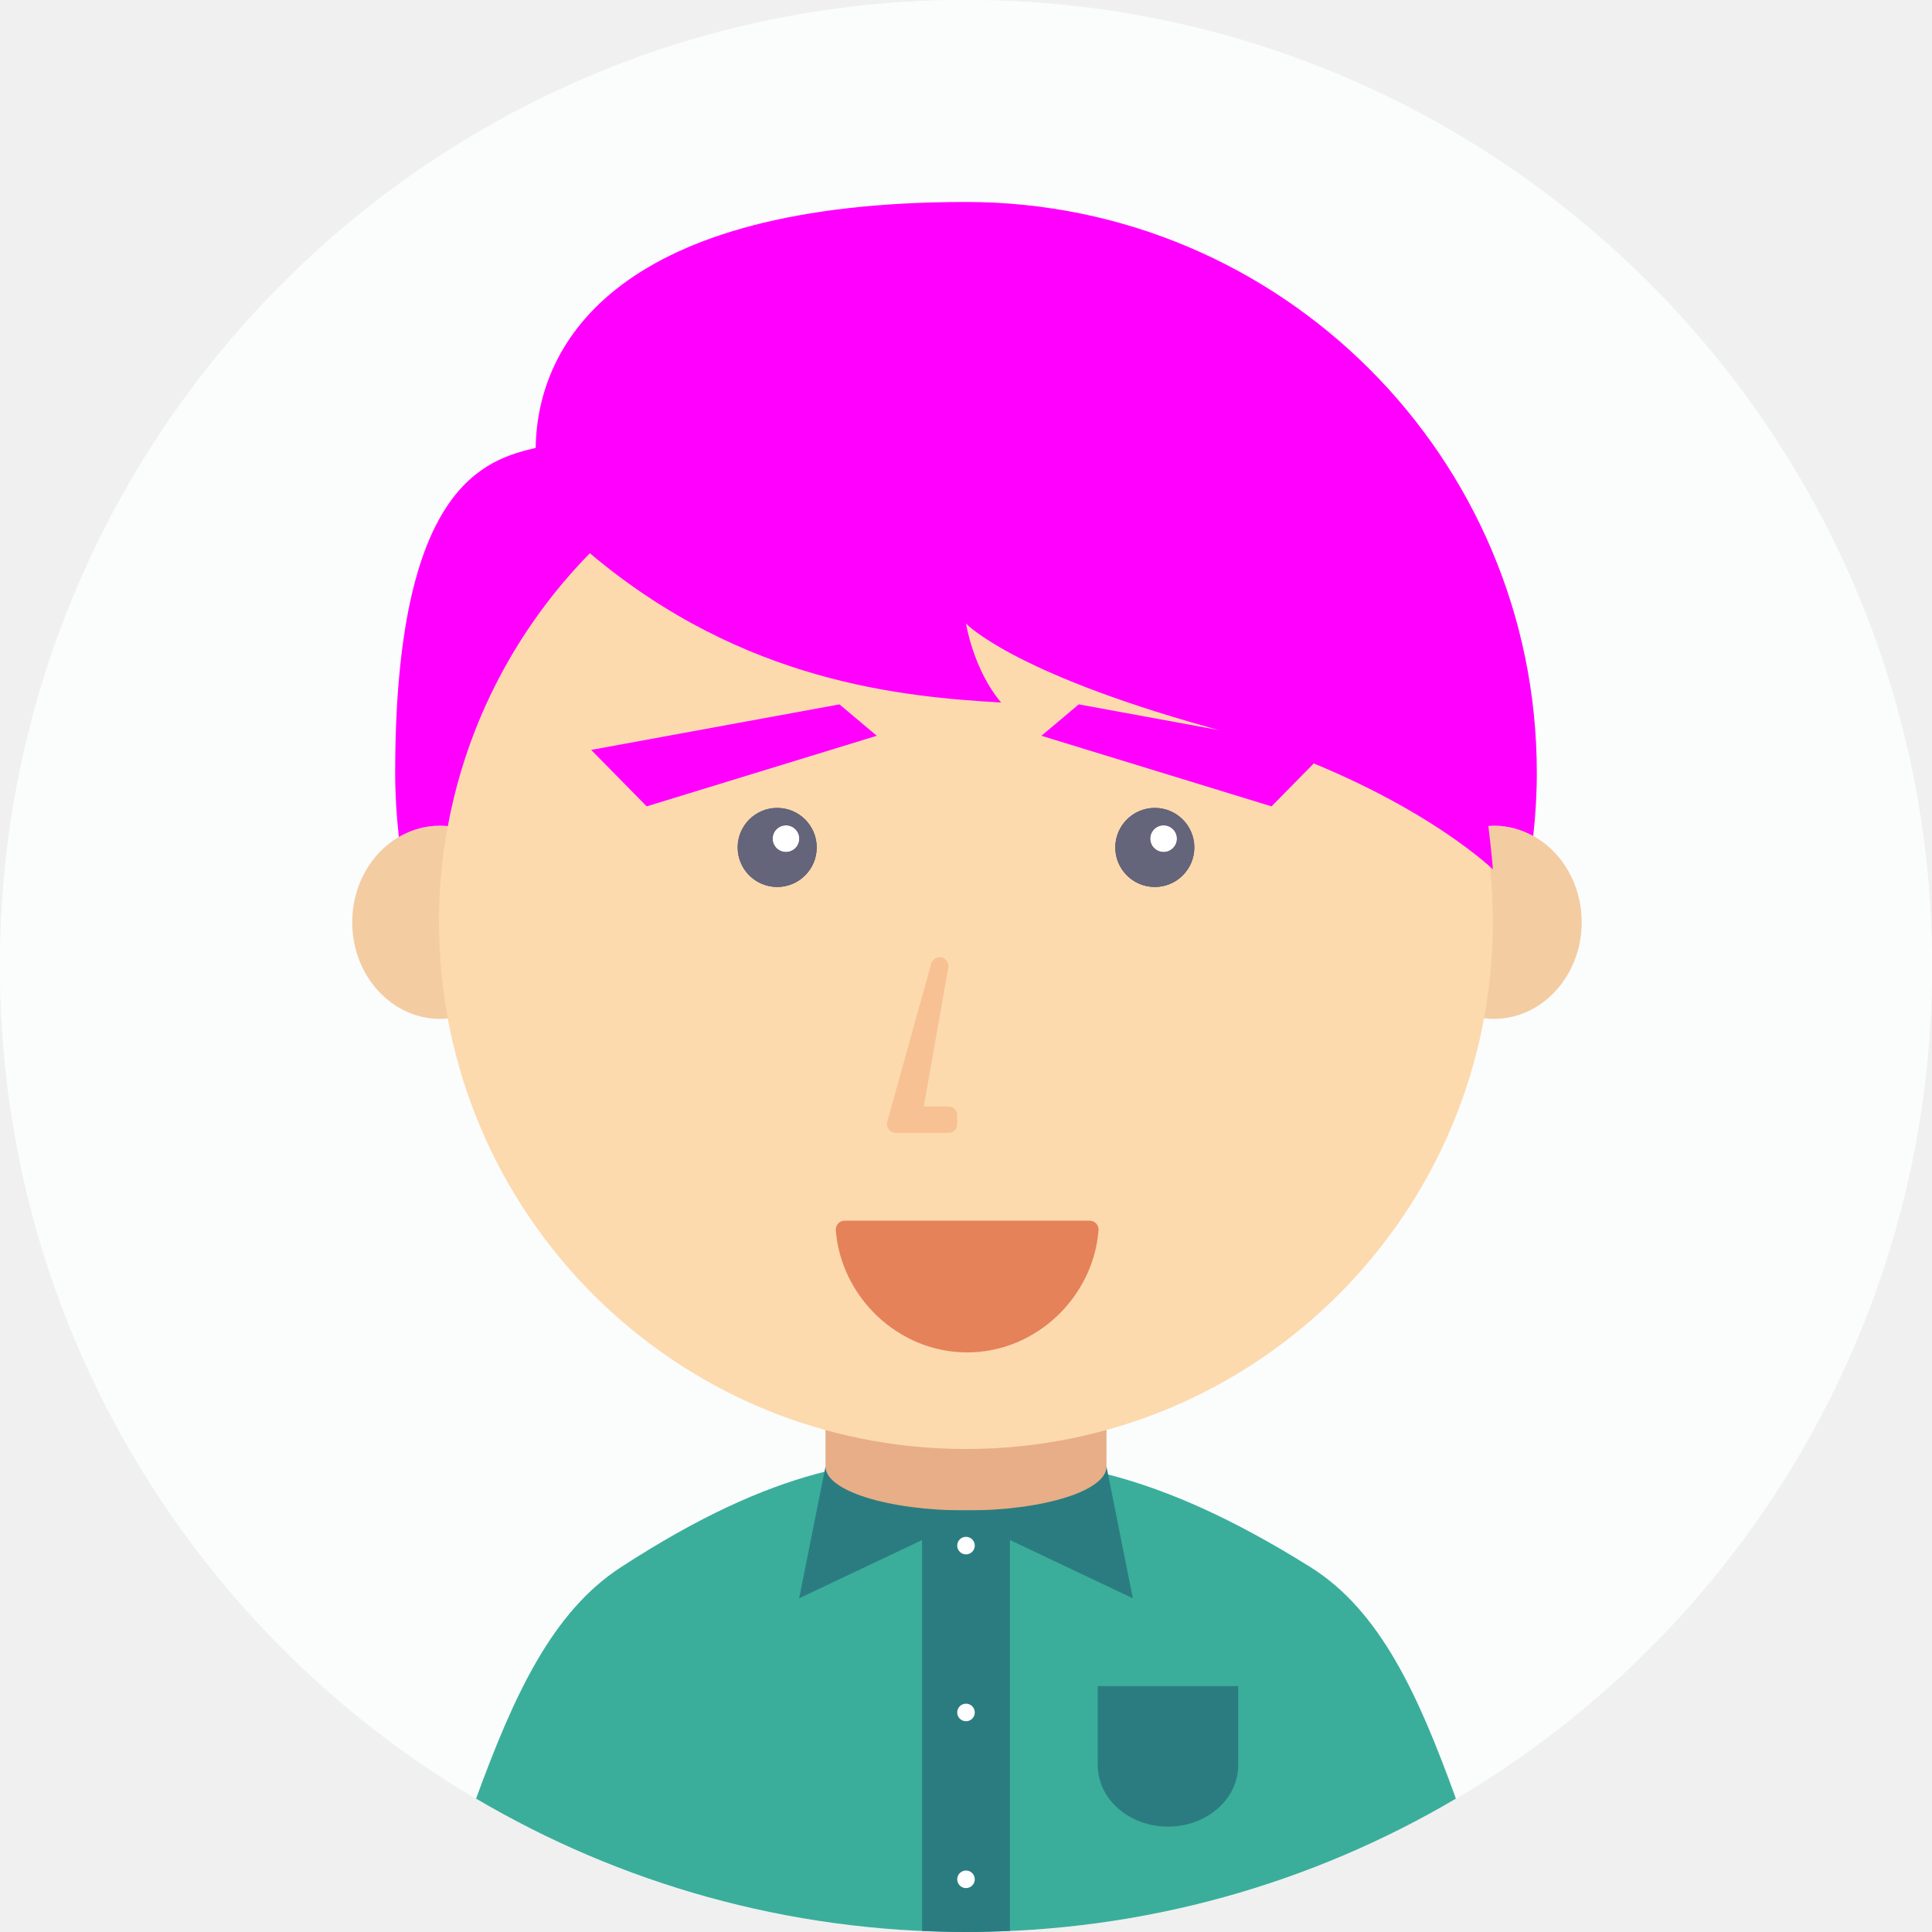
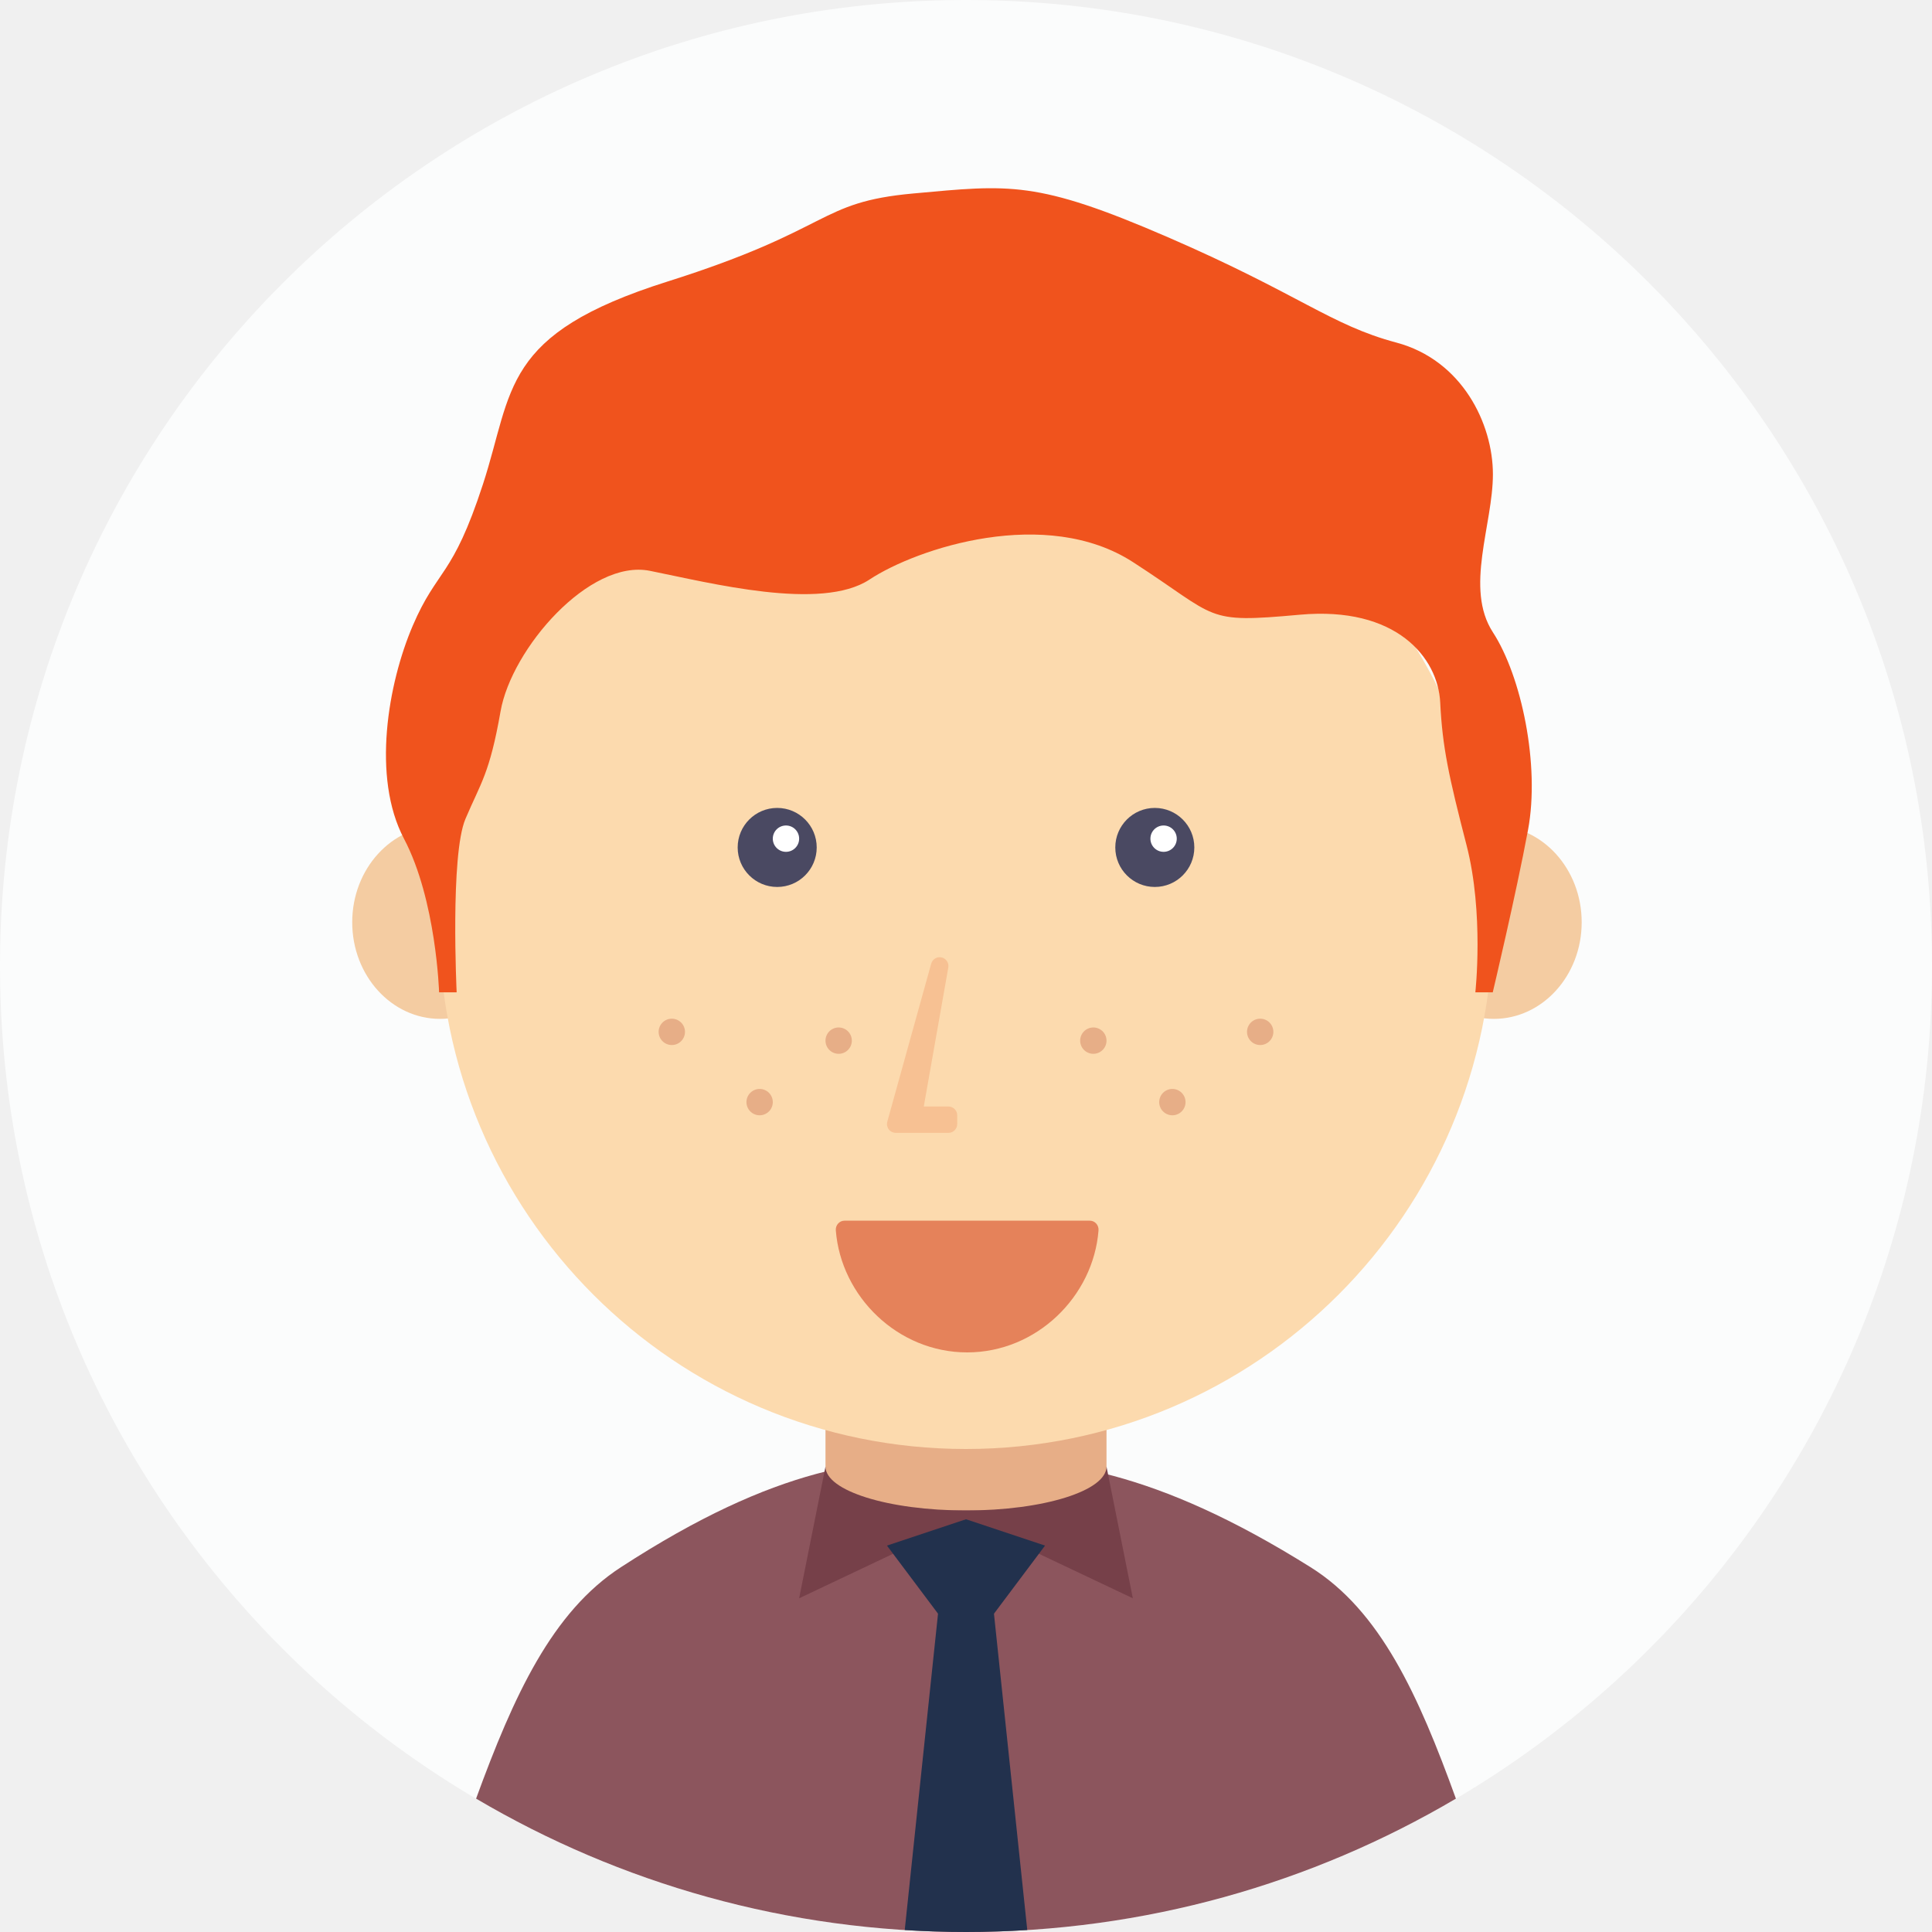
- <svg xmlns="http://www.w3.org/2000/svg" version="1.1" width="275" height="275" id="svg2">
+ <svg xmlns="http://www.w3.org/2000/svg" width="275" height="275" id="svg2" version="1.1">
  <defs id="defs4">
-     <clipPath id="clipPath3009">
-       <path d="M 7000,1100 C 7000,492.488 6507.51,0 5900,0 5292.49,0 4800,492.488 4800,1100 c 0,607.51 492.49,1100 1100,1100 607.51,0 1100,-492.49 1100,-1100" id="path3011" />
+     <clipPath id="clipPath3009" clipPathUnits="userSpaceOnUse">
+       <path id="path3011" clip-rule="evenodd" d="M 7000,1100 C 7000,492.488 6507.51,0 5900,0 5292.49,0 4800,492.488 4800,1100 c 0,607.51 492.49,1100 1100,1100 607.51,0 1100,-492.49 1100,-1100" />
+     </clipPath>
+     <clipPath id="clipPath3951" clipPathUnits="userSpaceOnUse">
+       <path id="path3953" clip-rule="evenodd" d="M 7000,1100 C 7000,492.488 6507.51,0 5900,0 5292.49,0 4800,492.488 4800,1100 c 0,607.51 492.49,1100 1100,1100 607.51,0 1100,-492.49 1100,-1100" />
    </clipPath>
  </defs>
-   <path style="fill:#fbfcfc;fill-opacity:1;fill-rule:evenodd;stroke:none" id="path2999" d="M 275,137.5 C 275,213.439 213.439,275 137.5,275 61.561,275 0,213.439 0,137.5 0,61.561 61.561,0 137.5,0 213.439,0 275,61.561 275,137.5" />
-   <path style="fill:#fbfcfc;fill-opacity:1;fill-rule:evenodd;stroke:none" id="path3041" d="M 275,137.5 C 275,213.439 213.439,275 137.5,275 61.561,275 0,213.439 0,137.5 0,61.561 61.561,1e-5 137.5,1e-5 c 75.939,0 137.5,61.561 137.5,137.5" />
-   <path style="fill:#3aae9b;fill-opacity:1;fill-rule:evenodd;stroke:none" id="path3071" d="m 137.5,275 c 25.454,0 49.286,-6.925 69.733,-18.98 -5.34,-14.769 -10.771,-26.734 -20.688,-32.944 -22.414,-14.036 -35.904,-15.396 -49.131,-15.576 -13.524,-0.185 -26.78,1.126 -49.034,15.576 -9.799,6.361 -15.25,18.26 -20.615,32.941 20.446,12.057 44.28,18.983 69.735,18.983" />
-   <path style="fill:#e7ae87;fill-opacity:1;fill-rule:nonzero;stroke:none" id="path3073" d="m 117.5,175 0,39.812 -0.014,0.188 c 0,7.594 8.954,13.75 20,13.75 11.046,0 20,-6.156 20,-13.75 l 0.014,0 0,-40 -40,0" />
-   <path style="fill:#3aae9b;fill-opacity:1;fill-rule:nonzero;stroke:none" id="path3075" d="m 116.459,233.959 42.812,0 0,-18.959 -42.812,0 0,18.959 z" />
-   <path style="fill:#2b7c80;fill-opacity:1;fill-rule:nonzero;stroke:none" id="path3077" d="m 157.5,208.75 c 0,3.451 -8.954,6.25 -20,6.25 -11.046,0 -20,-2.799 -20,-6.25 l -3.75,18.75 23.75,-11.25 23.75,11.25 -3.75,-18.75" />
-   <path style="fill:#2b7c80;fill-opacity:1;fill-rule:nonzero;stroke:none" id="path3079" d="m 143.75,215 -12.5,0 0,59.843 c 2.074,0.094 4.154,0.158 6.25,0.158 2.096,0 4.176,-0.064 6.25,-0.158 l 0,-59.843" />
-   <path style="fill:#ffffff;fill-opacity:1;fill-rule:nonzero;stroke:none" id="path3081" d="m 138.75,220 c 0,0.69 -0.56,1.25 -1.25,1.25 -0.69,0 -1.25,-0.56 -1.25,-1.25 0,-0.69 0.56,-1.25 1.25,-1.25 0.69,0 1.25,0.56 1.25,1.25" />
-   <path style="fill:#ffffff;fill-opacity:1;fill-rule:nonzero;stroke:none" id="path3083" d="m 138.75,243.75 c 0,0.69 -0.56,1.25 -1.25,1.25 -0.69,0 -1.25,-0.56 -1.25,-1.25 0,-0.69 0.56,-1.25 1.25,-1.25 0.69,0 1.25,0.56 1.25,1.25" />
-   <path style="fill:#ffffff;fill-opacity:1;fill-rule:nonzero;stroke:none" id="path3085" d="m 138.75,267.5 c 0,0.69 -0.56,1.25 -1.25,1.25 -0.69,0 -1.25,-0.56 -1.25,-1.25 0,-0.69 0.56,-1.25 1.25,-1.25 0.69,0 1.25,0.56 1.25,1.25" />
-   <path style="fill:#2b7c80;fill-opacity:1;fill-rule:nonzero;stroke:none" id="path3087" d="m 156.25,240 0,11.25 c 0,4.832 4.478,8.75 10,8.75 5.522,0 10,-3.917 10,-8.75 l 0,-11.25 -20,0" />
-   <path style="fill:#f4cca2;fill-opacity:1;fill-rule:nonzero;stroke:none" id="path3093" d="m 75.136,131.276 c 0,7.594 -5.598,13.75 -12.5,13.75 -6.904,0 -12.501,-6.156 -12.501,-13.75 0,-7.594 5.598,-13.75 12.501,-13.75 6.902,0 12.5,6.156 12.5,13.75" />
-   <path style="fill:#f4cca2;fill-opacity:1;fill-rule:nonzero;stroke:none" id="path3091" d="m 225.136,131.276 c 0,7.594 -5.598,13.75 -12.5,13.75 -6.904,0 -12.501,-6.156 -12.501,-13.75 0,-7.594 5.598,-13.75 12.501,-13.75 6.902,0 12.5,6.156 12.5,13.75" />
-   <path style="fill:#fcdaae;fill-opacity:1;fill-rule:nonzero;stroke:none" id="path3089" d="m 212.486,131.25 c 0,41.421 -33.579,75 -75,75 -41.421,0 -75,-33.579 -75,-75 0,-41.421 33.579,-75 75,-75 41.421,0 75,33.579 75,75" />
-   <path style="fill:#4a4962;fill-opacity:1;fill-rule:nonzero;stroke:none" id="path3095" d="m 116.25,120.625 c 0,3.107 -2.519,5.625 -5.625,5.625 -3.106,0 -5.625,-2.518 -5.625,-5.625 0,-3.106 2.519,-5.625 5.625,-5.625 3.106,0 5.625,2.519 5.625,5.625" />
-   <path style="fill:#ffffff;fill-opacity:1;fill-rule:nonzero;stroke:none" id="path3097" d="m 113.75,119.375 c 0,1.036 -0.84,1.875 -1.875,1.875 -1.035,0 -1.875,-0.839 -1.875,-1.875 0,-1.036 0.84,-1.875 1.875,-1.875 1.035,0 1.875,0.839 1.875,1.875" />
-   <path style="fill:#4a4962;fill-opacity:1;fill-rule:nonzero;stroke:none" id="path3099" d="m 170,120.625 c 0,3.107 -2.519,5.625 -5.625,5.625 -3.106,0 -5.625,-2.518 -5.625,-5.625 0,-3.106 2.519,-5.625 5.625,-5.625 3.106,0 5.625,2.519 5.625,5.625" />
-   <path style="fill:#ffffff;fill-opacity:1;fill-rule:nonzero;stroke:none" id="path3101" d="m 167.5,119.375 c 0,1.036 -0.84,1.875 -1.875,1.875 -1.036,0 -1.875,-0.839 -1.875,-1.875 0,-1.036 0.839,-1.875 1.875,-1.875 1.035,0 1.875,0.839 1.875,1.875" />
-   <path style="fill:#e5825a;fill-opacity:1;fill-rule:nonzero;stroke:none" id="path3103" d="m 137.667,192.5 c 9.875,0 17.968,-7.959 18.696,-17.37 0.058,-0.739 -0.505,-1.38 -1.248,-1.38 l -34.899,0 c -0.741,0 -1.304,0.641 -1.246,1.38 0.728,9.411 8.82,17.37 18.696,17.37" />
-   <path style="fill:#f7c193;fill-opacity:1;fill-rule:nonzero;stroke:none" id="path3105" d="m 135,161.25 -7.5,0 c -0.39,0 -0.759,-0.182 -0.995,-0.494 -0.236,-0.311 -0.314,-0.715 -0.209,-1.091 l 6.25,-22.5 c 0.177,-0.641 0.826,-1.031 1.48,-0.885 0.65,0.149 1.071,0.78 0.955,1.438 l -3.491,19.782 3.51,0 c 0.69,0 1.25,0.559 1.25,1.25 l 0,1.25 c 0,0.691 -0.56,1.25 -1.25,1.25" />
-   <path style="fill:#64647b;fill-opacity:1;fill-rule:nonzero;stroke:none" id="path3109" d="m 110.625,126.25 c -3.106,0 -5.625,-2.518 -5.625,-5.625 0,-3.106 2.519,-5.625 5.625,-5.625 3.106,0 5.625,2.519 5.625,5.625 0,3.107 -2.519,5.625 -5.625,5.625 m 1.25,-8.75 c -1.035,0 -1.875,0.839 -1.875,1.875 0,1.036 0.84,1.875 1.875,1.875 1.035,0 1.875,-0.839 1.875,-1.875 0,-1.036 -0.84,-1.875 -1.875,-1.875" />
-   <path style="fill:#ffffff;fill-opacity:1;fill-rule:nonzero;stroke:none" id="path3111" d="m 111.875,121.25 c -1.035,0 -1.875,-0.839 -1.875,-1.875 0,-1.036 0.84,-1.875 1.875,-1.875 1.035,0 1.875,0.839 1.875,1.875 0,1.036 -0.84,1.875 -1.875,1.875" />
-   <path style="fill:#64647b;fill-opacity:1;fill-rule:nonzero;stroke:none" id="path3117" d="m 164.375,126.25 c -3.106,0 -5.625,-2.518 -5.625,-5.625 0,-3.106 2.519,-5.625 5.625,-5.625 3.106,0 5.625,2.519 5.625,5.625 0,3.107 -2.519,5.625 -5.625,5.625 m 1.25,-8.75 c -1.036,0 -1.875,0.839 -1.875,1.875 0,1.036 0.839,1.875 1.875,1.875 1.035,0 1.875,-0.839 1.875,-1.875 0,-1.036 -0.84,-1.875 -1.875,-1.875" />
-   <path style="fill:#ffffff;fill-opacity:1;fill-rule:nonzero;stroke:none" id="path3119" d="m 165.625,121.25 c -1.036,0 -1.875,-0.839 -1.875,-1.875 0,-1.036 0.839,-1.875 1.875,-1.875 1.035,0 1.875,0.839 1.875,1.875 0,1.036 -0.84,1.875 -1.875,1.875" />
-   <path style="fill:#ff00ff;fill-opacity:1;stroke:none" d="m 124.804,104.729 -32.754,10.047 -7.905,-8.034 35.343,-6.482 z" id="path3049" />
-   <path id="path3823" d="m 148.234,104.729 32.754,10.047 7.905,-8.034 -35.343,-6.482 z" style="fill:#ff00ff;fill-opacity:1;stroke:none" />
-   <path style="fill:#ff00ff;fill-opacity:1;fill-rule:evenodd;stroke:none" id="path3129" d="m 137.486,28.75 c -49.205,0 -61.028,19.791 -61.236,35 -7.188,1.719 -20,5.312 -20,46.25 0,3.09 0.189,6.134 0.524,9.134 1.749,-1.024 3.743,-1.607 5.862,-1.607 0.376,0 0.746,0.025 1.114,0.061 2.76,-14.982 9.976,-28.398 20.212,-38.839 21.953,18.514 44.781,20.436 58.538,21.251 -3.959,-4.688 -5,-11.25 -5,-11.25 0,0 6.348,6.875 34.264,14.688 27.918,7.812 40.736,20.312 40.736,20.312 0,0 -0.17,-2.322 -0.65,-6.173 0.261,-0.02 0.52,-0.051 0.786,-0.051 2.018,0 3.919,0.539 5.606,1.472 0.326,-2.956 0.507,-5.956 0.507,-8.999 0,-44.873 -36.39,-81.25 -81.264,-81.25" />
+   <g id="layer1" transform="translate(0,-777.3622)">
+     <path id="path4073" style="fill:#fbfcfc;fill-opacity:1;fill-rule:evenodd;stroke:none" d="m 275,914.862 c 0,75.939 -61.561,137.5 -137.5,137.5 -75.939,0 -137.5,-61.561 -137.5,-137.5 0,-75.939 61.561,-137.5 137.5,-137.5 75.939,0 137.5,61.561 137.5,137.5" />
+     <path id="path4075" style="fill:#8c555d;fill-opacity:1;fill-rule:evenodd;stroke:none" d="m 137.5,1052.362 c 25.454,0 49.286,-6.925 69.733,-18.98 -5.34,-14.769 -10.771,-26.734 -20.688,-32.944 -22.414,-14.036 -35.904,-15.396 -49.131,-15.576 -13.524,-0.185 -26.78,1.126 -49.034,15.576 -9.799,6.361 -15.25,18.26 -20.615,32.941 20.446,12.057 44.28,18.983 69.735,18.983" />
+     <path id="path4077" style="fill:#e7ae87;fill-opacity:1;fill-rule:nonzero;stroke:none" d="m 117.5,952.362 0,39.812 -0.014,0.188 c 0,7.594 8.954,13.75 20,13.75 11.046,0 20,-6.156 20,-13.75 l 0.014,0 0,-40 -40,0" />
+     <path id="path4079" style="fill:#8c555d;fill-opacity:1;fill-rule:nonzero;stroke:none" d="m 116.093,1011.321 42.812,0 0,-18.959 -42.812,0 0,18.959 z" />
+     <path id="path4081" style="fill:#764049;fill-opacity:1;fill-rule:nonzero;stroke:none" d="m 157.499,986.112 c 0,3.451 -8.955,6.25 -20,6.25 -11.046,0 -20,-2.799 -20,-6.25 l -3.75,18.75 23.75,-11.25 23.75,11.25 -3.75,-18.75" />
+     <path id="path4083" style="fill:#22314d;fill-opacity:1;fill-rule:evenodd;stroke:none" d="m 137.499,993.612 11.25,3.75 -11.25,15 -11.25,-15 11.25,-3.75" />
+     <path id="path4085" style="fill:#22314d;fill-opacity:1;fill-rule:nonzero;stroke:none" d="m 141.249,1004.862 -7.5,0 -4.969,47.218 c 2.884,0.18 5.79,0.282 8.72,0.282 2.93,0 5.836,-0.102 8.72,-0.284 l -4.971,-47.216" />
+     <path id="path4087" style="fill:#f4cca2;fill-opacity:1;fill-rule:nonzero;stroke:none" d="m 225.136,908.638 c 0,7.594 -5.598,13.75 -12.5,13.75 -6.904,0 -12.501,-6.156 -12.501,-13.75 0,-7.594 5.598,-13.75 12.501,-13.75 6.902,0 12.5,6.156 12.5,13.75" />
+     <path id="path4089" style="fill:#f4cca2;fill-opacity:1;fill-rule:nonzero;stroke:none" d="m 75.136,908.638 c 0,7.594 -5.598,13.75 -12.5,13.75 -6.904,0 -12.501,-6.156 -12.501,-13.75 0,-7.594 5.598,-13.75 12.501,-13.75 6.902,0 12.5,6.156 12.5,13.75" />
+     <path id="path4091" style="fill:#fcdaae;fill-opacity:1;fill-rule:nonzero;stroke:none" d="m 212.486,908.612 c 0,41.421 -33.579,75 -75,75 -41.421,0 -75,-33.579 -75,-75 0,-41.421 33.579,-75 75,-75 41.421,0 75,33.579 75,75" />
+     <path id="path4093" style="fill:#4a4962;fill-opacity:1;fill-rule:nonzero;stroke:none" d="m 116.25,897.987 c 0,3.106 -2.519,5.625 -5.625,5.625 -3.106,0 -5.625,-2.519 -5.625,-5.625 0,-3.106 2.519,-5.625 5.625,-5.625 3.106,0 5.625,2.519 5.625,5.625" />
+     <path id="path4095" style="fill:#ffffff;fill-opacity:1;fill-rule:nonzero;stroke:none" d="m 113.75,896.737 c 0,1.036 -0.84,1.875 -1.875,1.875 -1.035,0 -1.875,-0.839 -1.875,-1.875 0,-1.036 0.84,-1.875 1.875,-1.875 1.035,0 1.875,0.839 1.875,1.875" />
+     <path id="path4097" style="fill:#4a4962;fill-opacity:1;fill-rule:nonzero;stroke:none" d="m 170,897.987 c 0,3.106 -2.519,5.625 -5.625,5.625 -3.106,0 -5.625,-2.519 -5.625,-5.625 0,-3.106 2.519,-5.625 5.625,-5.625 3.106,0 5.625,2.519 5.625,5.625" />
+     <path id="path4099" style="fill:#ffffff;fill-opacity:1;fill-rule:nonzero;stroke:none" d="m 167.5,896.737 c 0,1.036 -0.84,1.875 -1.875,1.875 -1.035,0 -1.875,-0.839 -1.875,-1.875 0,-1.036 0.84,-1.875 1.875,-1.875 1.035,0 1.875,0.839 1.875,1.875" />
+     <path id="path4101" style="fill:#e5825a;fill-opacity:1;fill-rule:nonzero;stroke:none" d="m 137.667,969.862 c 9.875,0 17.968,-7.959 18.696,-17.37 0.057,-0.739 -0.505,-1.38 -1.248,-1.38 l -34.899,0 c -0.741,0 -1.304,0.641 -1.246,1.38 0.728,9.411 8.82,17.37 18.696,17.37" />
+     <path id="path4103" style="fill:#f7c193;fill-opacity:1;fill-rule:nonzero;stroke:none" d="m 135,938.612 -7.5,0 c -0.39,0 -0.759,-0.182 -0.995,-0.494 -0.236,-0.311 -0.314,-0.715 -0.209,-1.091 l 6.25,-22.5 c 0.177,-0.641 0.826,-1.031 1.48,-0.885 0.65,0.149 1.071,0.78 0.955,1.438 l -3.491,19.782 3.51,0 c 0.69,0 1.25,0.559 1.25,1.25 l 0,1.25 c 0,0.691 -0.56,1.25 -1.25,1.25" />
+     <path id="path4105" style="fill:#f0531d;fill-opacity:1;fill-rule:nonzero;stroke:none" d="m 65,918.612 -2.5,0 c 0,0 -0.39,-13.125 -5,-21.875 -4.609,-8.75 -2.265,-22.11 1.25,-30.312 3.516,-8.204 5.625,-6.719 10,-20.156 4.375,-13.438 2.5,-21.329 26.25,-28.829 23.75,-7.5 21.25,-11.289 35,-12.539 13.75,-1.25 17.5,-1.894 36.25,6.231 18.75,8.125 23.125,12.49 32.5,14.99 9.375,2.5 13.75,11.557 13.75,18.745 0,7.188 -4.062,16.247 0,22.497 4.062,6.25 6.719,18.905 5,28.124 -1.719,9.219 -5.022,23.124 -5.022,23.124 l -2.478,0 c 0,0 1.25,-11.25 -1.25,-20.938 -2.5,-9.688 -3.438,-13.906 -3.75,-20.312 -0.312,-6.406 -6.25,-13.75 -20,-12.5 -13.75,1.25 -11.406,0.469 -23.75,-7.5 -12.344,-7.969 -30.625,-2.031 -37.5,2.5 -6.875,4.531 -22.656,0.469 -31.25,-1.25 -8.594,-1.719 -19.688,11.094 -21.25,20 -1.562,8.906 -2.812,10.159 -5,15.315 -2.188,5.156 -1.25,24.685 -1.25,24.685" />
+     <path id="path4107" style="fill:#e7ae87;fill-opacity:1;fill-rule:nonzero;stroke:none" d="m 157.5,925.487 c 0,1.035 -0.84,1.875 -1.875,1.875 -1.035,0 -1.875,-0.84 -1.875,-1.875 0,-1.035 0.84,-1.875 1.875,-1.875 1.035,0 1.875,0.84 1.875,1.875" />
+     <path id="path4109" style="fill:#e7ae87;fill-opacity:1;fill-rule:nonzero;stroke:none" d="m 168.75,934.237 c 0,1.035 -0.84,1.875 -1.875,1.875 -1.035,0 -1.875,-0.84 -1.875,-1.875 0,-1.035 0.84,-1.875 1.875,-1.875 1.035,0 1.875,0.84 1.875,1.875" />
+     <path id="path4111" style="fill:#e7ae87;fill-opacity:1;fill-rule:nonzero;stroke:none" d="m 181.25,924.237 c 0,1.035 -0.84,1.875 -1.875,1.875 -1.035,0 -1.875,-0.84 -1.875,-1.875 0,-1.035 0.84,-1.875 1.875,-1.875 1.035,0 1.875,0.84 1.875,1.875" />
+     <path id="path4113" style="fill:#e7ae87;fill-opacity:1;fill-rule:nonzero;stroke:none" d="m 117.5,925.487 c 0,1.035 0.84,1.875 1.875,1.875 1.035,0 1.875,-0.84 1.875,-1.875 0,-1.035 -0.84,-1.875 -1.875,-1.875 -1.035,0 -1.875,0.84 -1.875,1.875" />
+     <path id="path4115" style="fill:#e7ae87;fill-opacity:1;fill-rule:nonzero;stroke:none" d="m 106.25,934.237 c 0,1.035 0.84,1.875 1.875,1.875 1.035,0 1.875,-0.84 1.875,-1.875 0,-1.035 -0.84,-1.875 -1.875,-1.875 -1.035,0 -1.875,0.84 -1.875,1.875" />
+     <path id="path4117" style="fill:#e7ae87;fill-opacity:1;fill-rule:nonzero;stroke:none" d="m 93.75,924.237 c 0,1.035 0.84,1.875 1.875,1.875 1.035,0 1.875,-0.84 1.875,-1.875 0,-1.035 -0.84,-1.875 -1.875,-1.875 -1.035,0 -1.875,0.84 -1.875,1.875" />
+   </g>
</svg>
